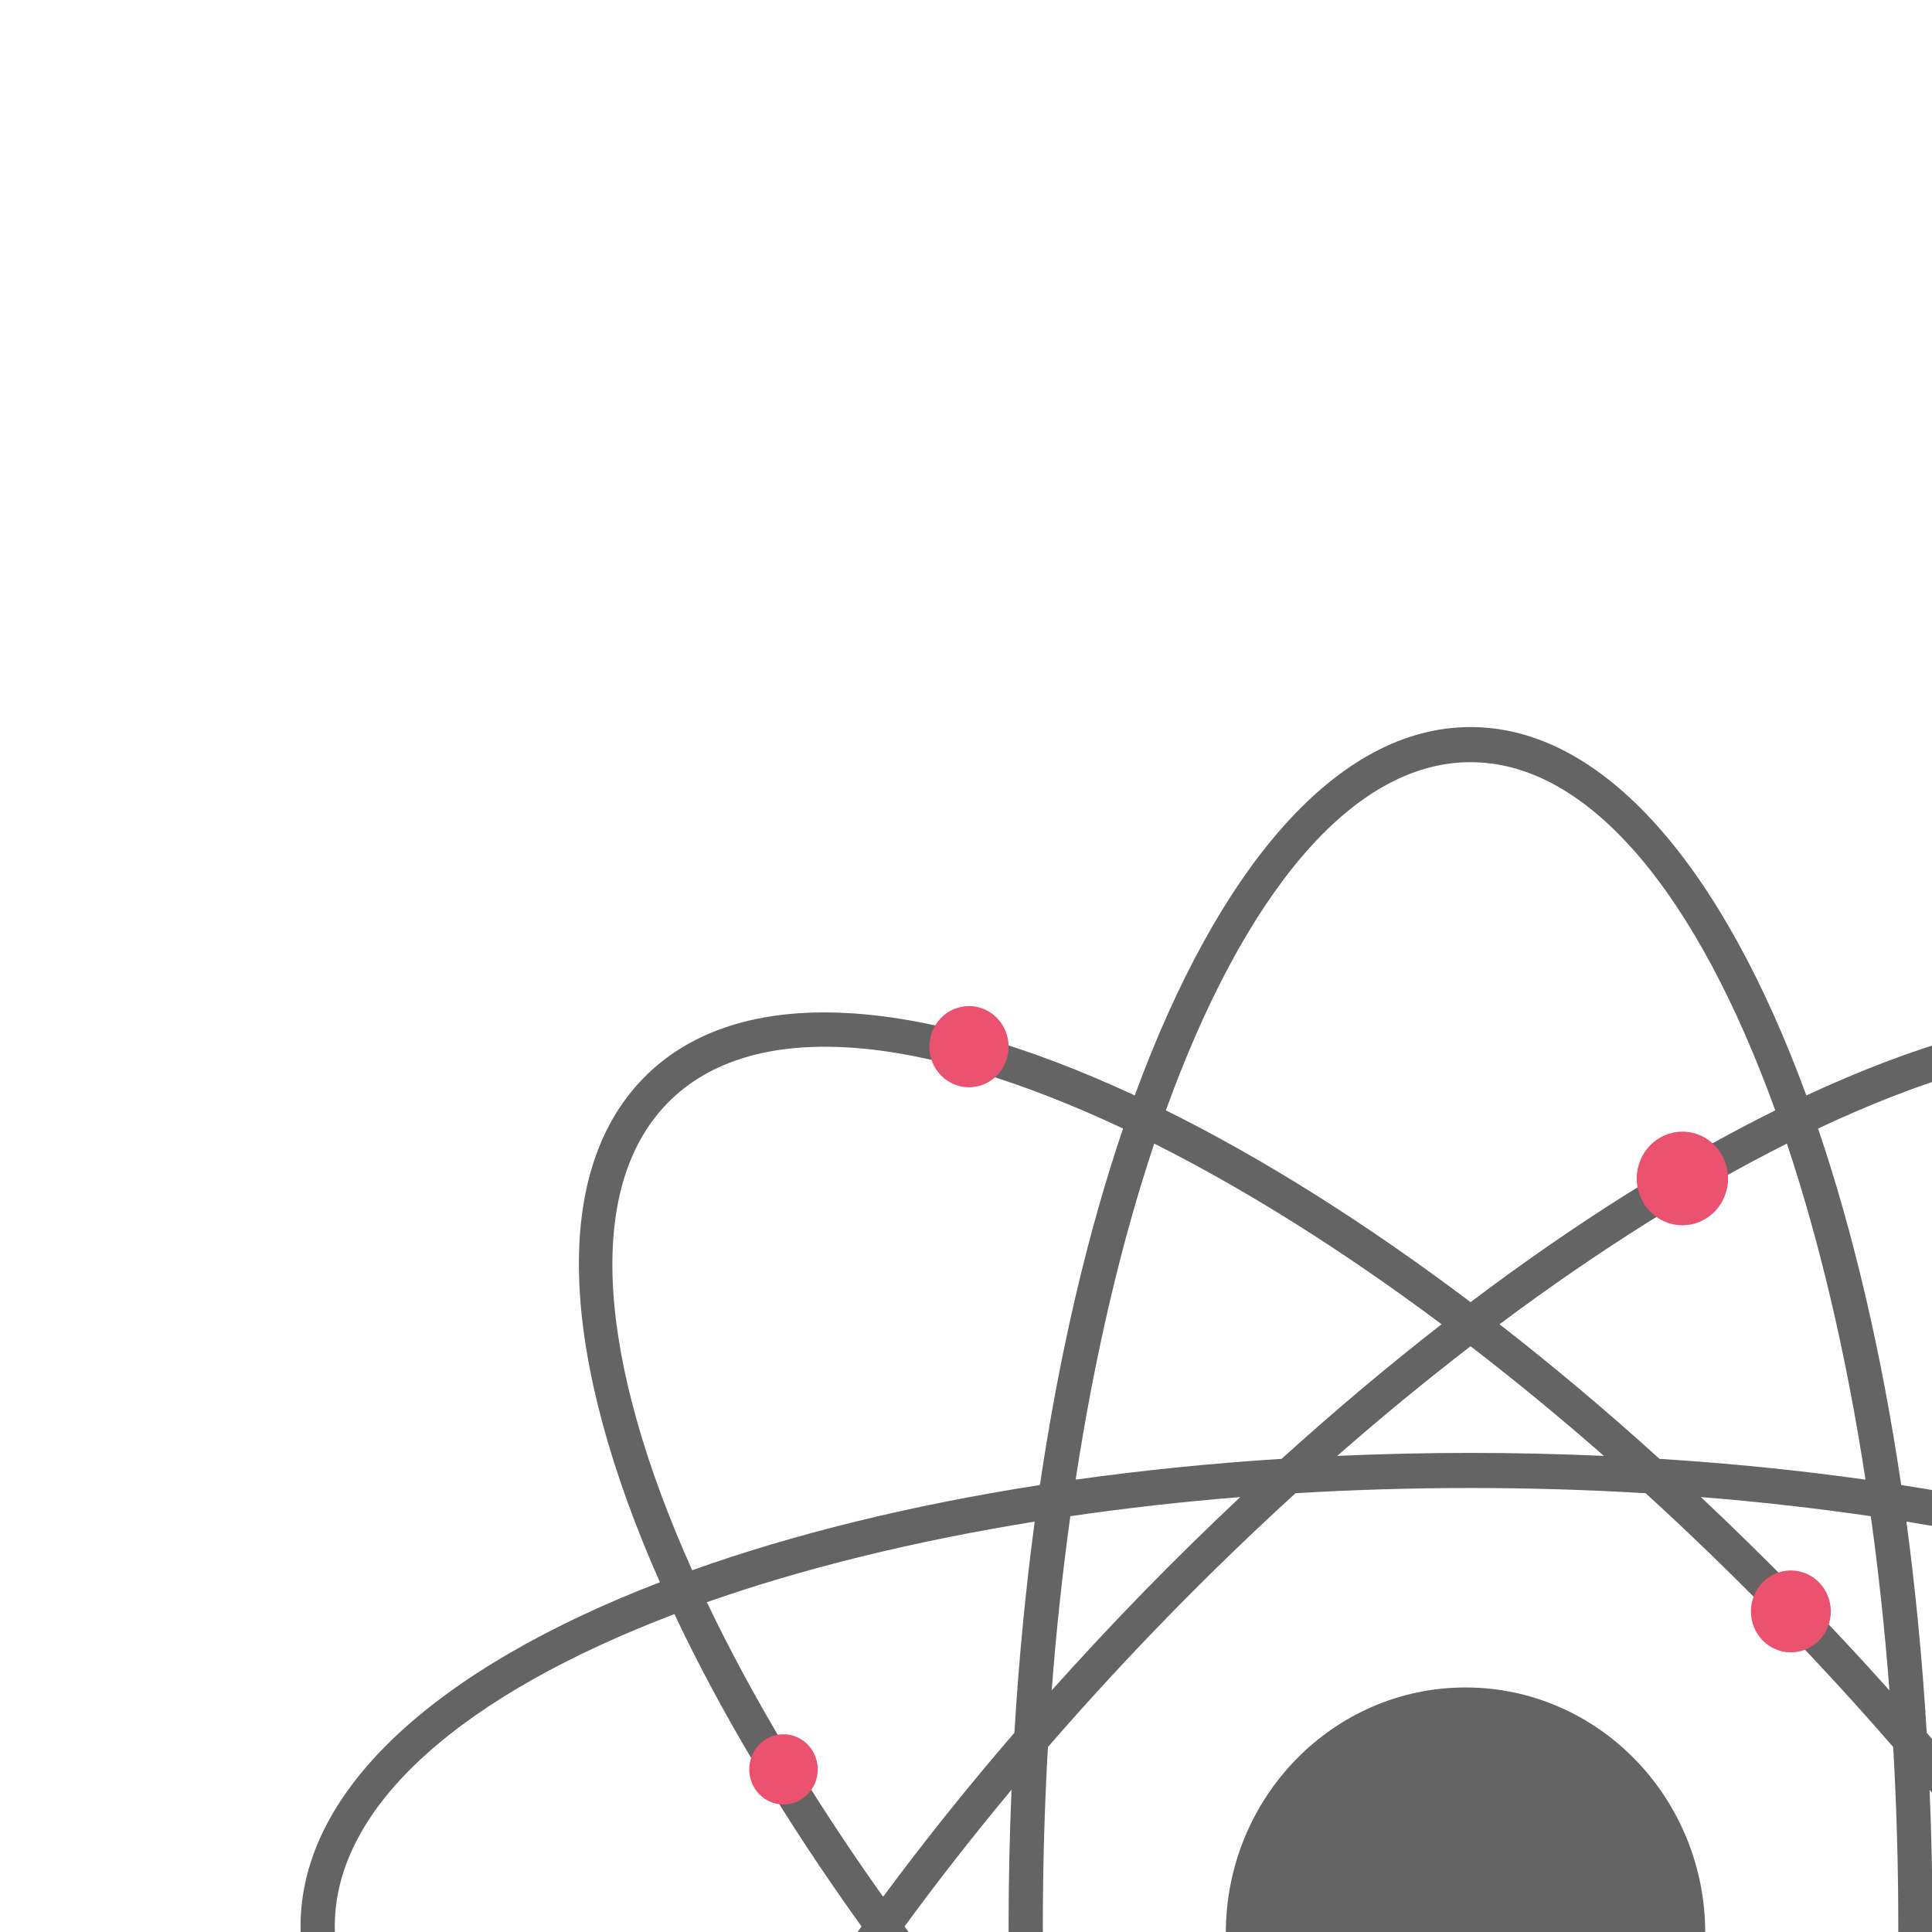
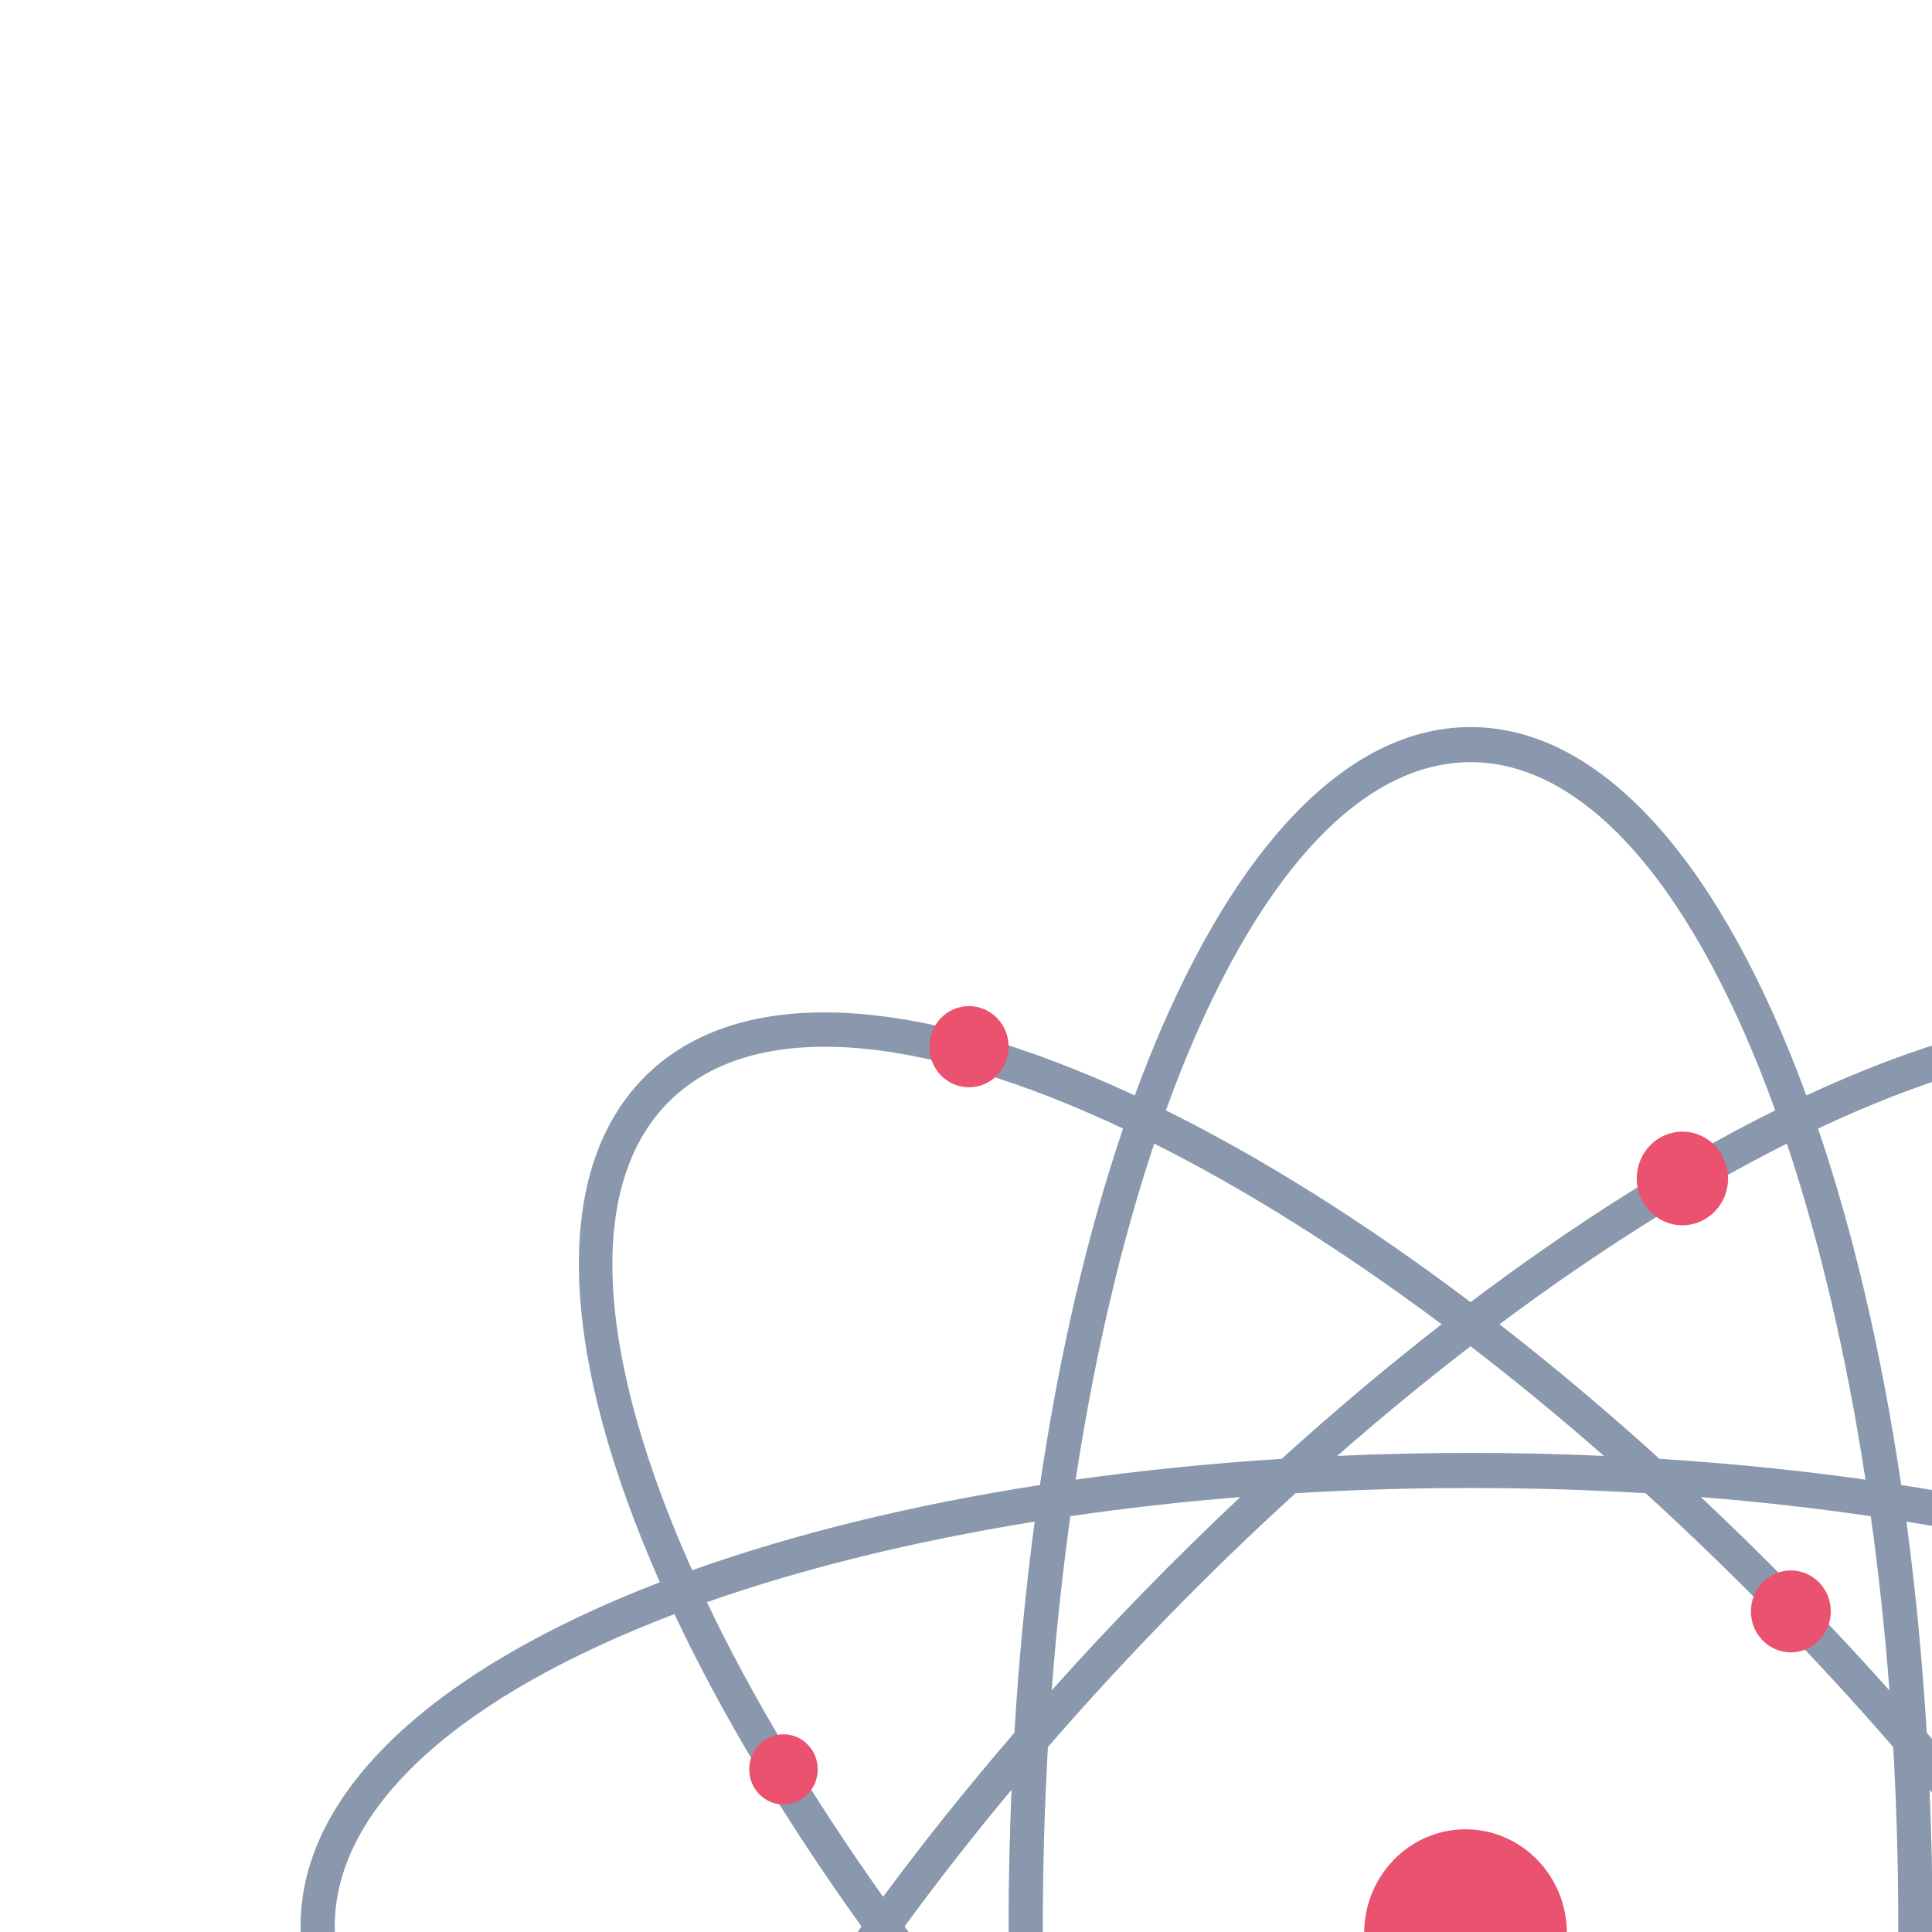
<svg xmlns="http://www.w3.org/2000/svg" xmlns:ns1="http://vectornator.io" height="100%" stroke-miterlimit="10" style="fill-rule:nonzero;clip-rule:evenodd;stroke-linecap:round;stroke-linejoin:round;" version="1.1" viewBox="0 0 720 720" width="100%" xml:space="preserve">
  <defs />
  <clipPath id="ArtboardFrame">
    <rect height="720" width="720" x="0" y="0" />
  </clipPath>
  <g clip-path="url(#ArtboardFrame)" id="Untitled" ns1:layerName="Untitled">
    <g opacity="1">
      <path d="M-61.565 1136.17L973.44 1136.17L973.44 75.194L-61.565 75.194L-61.565 1136.17Z" fill="#f0eadc" fill-rule="evenodd" opacity="0" stroke="none" />
      <g opacity="1">
-         <path d="M844.73 834.332C827.33 797.448 803.856 758.119 775.003 717.935C803.856 677.754 827.33 638.423 844.728 601.538C922.793 631.199 971.312 672.414 971.312 717.935C971.312 763.459 922.795 804.674 844.73 834.332M847.336 1024.75C815.934 1056.94 753.199 1050.91 677.54 1015.3C690.679 976.608 701.21 931.78 708.525 882.453C756.645 874.954 800.376 864.159 838.119 850.69C872.862 928.247 878.738 992.56 847.336 1024.75M548.036 1151.83C503.629 1151.83 463.421 1102.1 434.488 1022.08C470.47 1004.24 508.838 980.176 548.036 950.599C587.235 980.176 625.604 1004.24 661.583 1022.08C632.65 1102.1 592.445 1151.83 548.036 1151.83M248.735 1024.75C217.333 992.56 223.209 928.247 257.95 850.69C295.695 864.159 339.426 874.954 387.546 882.453C394.861 931.782 405.392 976.608 418.531 1015.3C342.872 1050.91 280.137 1056.94 248.735 1024.75M124.759 717.935C124.759 672.414 173.278 631.197 251.343 601.538C268.741 638.423 292.215 677.754 321.068 717.935C292.215 758.119 268.741 797.45 251.341 834.332C173.276 804.674 124.759 763.459 124.759 717.935M248.735 411.123C280.137 378.933 342.875 384.957 418.531 420.572C405.392 459.262 394.861 504.091 387.546 553.418C339.426 560.919 295.695 571.712 257.95 585.181C223.209 507.626 217.333 443.313 248.735 411.123M548.036 284.038C592.445 284.038 632.65 333.773 661.583 413.797C625.602 431.631 587.233 455.697 548.036 485.272C508.838 455.695 470.47 431.631 434.488 413.797C463.421 333.773 503.629 284.038 548.036 284.038M718.035 645.753C716.398 618.563 713.847 592.273 710.469 567.064C755.668 574.346 796.944 584.551 832.643 597.089C816.051 631.834 793.903 668.968 766.964 706.876C751.963 686.604 735.635 666.166 718.035 645.753M719.107 768.874C719.808 752.174 720.199 735.2 720.199 717.938C720.199 700.675 719.808 683.699 719.107 666.999C733.304 684.007 746.587 701.029 758.971 717.935C746.587 734.841 733.304 751.863 719.107 768.874M718.035 790.117C735.635 769.707 751.963 749.267 766.964 728.994C793.903 766.905 816.051 804.039 832.643 838.782C796.944 851.322 755.668 861.527 710.469 868.806C713.847 843.599 716.398 817.31 718.035 790.117M633.866 877.955C645.879 866.655 657.866 854.936 669.772 842.732C681.68 830.525 693.112 818.236 704.137 805.92C702.444 828.236 700.095 849.903 697.189 870.834C676.771 873.811 655.636 876.219 633.866 877.955M618.45 892.201C644.977 890.525 670.623 887.91 695.213 884.445C688.112 930.781 678.157 973.092 665.923 1009.68C632.031 992.676 595.807 969.975 558.824 942.358C578.6 926.983 598.54 910.243 618.45 892.201M498.346 893.302C514.638 894.018 531.195 894.419 548.036 894.419C564.876 894.419 581.434 894.018 597.725 893.3C581.133 907.854 564.527 921.472 548.036 934.164C531.544 921.472 514.938 907.854 498.346 893.302M477.621 892.201C497.533 910.243 517.471 926.983 537.25 942.358C500.267 969.975 464.04 992.676 430.148 1009.68C417.914 973.092 407.959 930.781 400.858 884.445C425.448 887.91 451.094 890.525 477.621 892.201M391.934 805.92C402.959 818.236 414.389 830.522 426.297 842.729C438.205 854.936 450.19 866.653 462.208 877.957C440.435 876.219 419.3 873.811 398.882 870.834C395.976 849.903 393.629 828.238 391.934 805.92M378.037 790.117C379.673 817.31 382.224 843.599 385.602 868.809C340.403 861.527 299.125 851.322 263.429 838.784C280.021 804.039 302.168 766.905 329.107 728.994C344.106 749.267 360.436 769.707 378.037 790.117M376.965 666.999C376.266 683.699 375.872 700.675 375.872 717.938C375.872 735.2 376.266 752.174 376.965 768.874C362.767 751.863 349.484 734.841 337.1 717.935C349.484 701.032 362.769 684.009 376.965 666.999M378.037 645.753C360.436 666.163 344.106 686.604 329.107 706.879C302.166 668.968 280.021 631.831 263.429 597.089C299.125 584.549 340.403 574.343 385.602 567.064C382.224 592.271 379.673 618.563 378.037 645.753M462.208 557.916C450.19 569.218 438.205 580.937 426.297 593.144C414.389 605.351 402.959 617.637 391.934 629.951C393.629 607.635 395.978 585.969 398.882 565.039C419.3 562.062 440.435 559.654 462.208 557.916M477.621 543.672C451.094 545.347 425.448 547.963 400.858 551.425C407.959 505.092 417.914 462.781 430.148 426.186C464.04 443.194 500.267 465.898 537.247 493.512C517.471 508.89 497.533 525.63 477.621 543.672M597.725 542.571C581.434 541.855 564.876 541.451 548.036 541.451C531.195 541.451 514.638 541.855 498.346 542.571C514.938 528.019 531.544 514.401 548.036 501.709C564.527 514.401 581.133 528.019 597.725 542.571M618.453 543.672C598.54 525.63 578.6 508.89 558.824 493.512C595.807 465.898 632.031 443.196 665.923 426.188C678.157 462.781 688.112 505.092 695.213 551.425C670.623 547.963 644.977 545.347 618.453 543.672M669.772 593.141C657.866 580.937 645.879 569.218 633.866 557.916C655.636 559.654 676.771 562.062 697.189 565.039C700.095 585.969 702.442 607.635 704.137 629.953C693.112 617.637 681.68 605.348 669.772 593.141M707.438 717.938C707.438 740.678 706.784 763.009 705.539 784.812C691.378 801.134 676.436 817.399 660.748 833.481C645.061 849.561 629.198 864.875 613.275 879.392C592.003 880.668 570.217 881.338 548.036 881.338C525.851 881.338 504.068 880.668 482.796 879.392C466.873 864.875 451.007 849.558 435.321 833.478C419.635 817.399 404.693 801.134 390.532 784.812C389.287 763.009 388.634 740.678 388.634 717.938C388.634 695.197 389.287 672.866 390.532 651.059C404.693 634.739 419.635 618.474 435.321 602.395C451.007 586.315 466.873 570.998 482.796 556.481C504.068 555.205 525.851 554.535 548.036 554.535C570.22 554.535 592.003 555.205 613.277 556.481C629.198 570.995 645.064 586.312 660.748 602.392C676.436 618.472 691.378 634.736 705.539 651.059C706.784 672.866 707.438 695.197 707.438 717.938M847.336 411.123C878.738 443.313 872.862 507.626 838.121 585.181C800.376 571.712 756.645 560.919 708.525 553.418C701.21 504.091 690.679 459.265 677.54 420.572C753.196 384.959 815.934 378.933 847.336 411.123M984.074 717.935C984.074 666.894 933.037 621.594 850.15 589.653C886.727 506.989 891.568 437.963 856.361 401.872C821.153 365.781 753.818 370.741 673.175 408.239C642.016 323.272 597.825 270.956 548.036 270.956C498.243 270.956 454.053 323.272 422.894 408.239C342.253 370.744 274.918 365.781 239.71 401.872C204.503 437.963 209.344 506.989 245.922 589.653C163.034 621.594 111.997 666.894 111.997 717.935C111.997 768.977 163.034 814.277 245.922 846.217C209.342 928.882 204.503 997.907 239.71 1034C274.918 1070.09 342.253 1065.13 422.894 1027.63C454.053 1112.6 498.243 1164.92 548.036 1164.92C597.825 1164.92 642.018 1112.6 673.177 1027.63C753.818 1065.13 821.153 1070.09 856.361 1034C891.568 997.907 886.729 928.882 850.152 846.217C933.039 814.277 984.074 768.977 984.074 717.935" fill="#646464" fill-rule="evenodd" opacity="1" stroke="none" />
-         <path d="M635.495 720.448C635.495 771.025 595.499 812.025 546.16 812.025C496.823 812.025 456.827 771.025 456.827 720.448C456.827 669.871 496.823 628.871 546.16 628.871C595.499 628.871 635.495 669.871 635.495 720.448" fill="#646464" fill-rule="evenodd" opacity="1" stroke="none" />
+         <path d="M844.73 834.332C827.33 797.448 803.856 758.119 775.003 717.935C803.856 677.754 827.33 638.423 844.728 601.538C922.793 631.199 971.312 672.414 971.312 717.935C971.312 763.459 922.795 804.674 844.73 834.332M847.336 1024.75C815.934 1056.94 753.199 1050.91 677.54 1015.3C690.679 976.608 701.21 931.78 708.525 882.453C756.645 874.954 800.376 864.159 838.119 850.69C872.862 928.247 878.738 992.56 847.336 1024.75M548.036 1151.83C503.629 1151.83 463.421 1102.1 434.488 1022.08C470.47 1004.24 508.838 980.176 548.036 950.599C587.235 980.176 625.604 1004.24 661.583 1022.08C632.65 1102.1 592.445 1151.83 548.036 1151.83M248.735 1024.75C217.333 992.56 223.209 928.247 257.95 850.69C295.695 864.159 339.426 874.954 387.546 882.453C394.861 931.782 405.392 976.608 418.531 1015.3C342.872 1050.91 280.137 1056.94 248.735 1024.75M124.759 717.935C124.759 672.414 173.278 631.197 251.343 601.538C268.741 638.423 292.215 677.754 321.068 717.935C292.215 758.119 268.741 797.45 251.341 834.332C173.276 804.674 124.759 763.459 124.759 717.935M248.735 411.123C280.137 378.933 342.875 384.957 418.531 420.572C405.392 459.262 394.861 504.091 387.546 553.418C339.426 560.919 295.695 571.712 257.95 585.181C223.209 507.626 217.333 443.313 248.735 411.123M548.036 284.038C592.445 284.038 632.65 333.773 661.583 413.797C625.602 431.631 587.233 455.697 548.036 485.272C508.838 455.695 470.47 431.631 434.488 413.797C463.421 333.773 503.629 284.038 548.036 284.038M718.035 645.753C716.398 618.563 713.847 592.273 710.469 567.064C755.668 574.346 796.944 584.551 832.643 597.089C816.051 631.834 793.903 668.968 766.964 706.876C751.963 686.604 735.635 666.166 718.035 645.753M719.107 768.874C719.808 752.174 720.199 735.2 720.199 717.938C720.199 700.675 719.808 683.699 719.107 666.999C733.304 684.007 746.587 701.029 758.971 717.935C746.587 734.841 733.304 751.863 719.107 768.874M718.035 790.117C735.635 769.707 751.963 749.267 766.964 728.994C793.903 766.905 816.051 804.039 832.643 838.782C796.944 851.322 755.668 861.527 710.469 868.806C713.847 843.599 716.398 817.31 718.035 790.117M633.866 877.955C645.879 866.655 657.866 854.936 669.772 842.732C681.68 830.525 693.112 818.236 704.137 805.92C702.444 828.236 700.095 849.903 697.189 870.834C676.771 873.811 655.636 876.219 633.866 877.955M618.45 892.201C644.977 890.525 670.623 887.91 695.213 884.445C688.112 930.781 678.157 973.092 665.923 1009.68C632.031 992.676 595.807 969.975 558.824 942.358C578.6 926.983 598.54 910.243 618.45 892.201M498.346 893.302C514.638 894.018 531.195 894.419 548.036 894.419C564.876 894.419 581.434 894.018 597.725 893.3C581.133 907.854 564.527 921.472 548.036 934.164C531.544 921.472 514.938 907.854 498.346 893.302M477.621 892.201C497.533 910.243 517.471 926.983 537.25 942.358C500.267 969.975 464.04 992.676 430.148 1009.68C417.914 973.092 407.959 930.781 400.858 884.445C425.448 887.91 451.094 890.525 477.621 892.201M391.934 805.92C402.959 818.236 414.389 830.522 426.297 842.729C438.205 854.936 450.19 866.653 462.208 877.957C440.435 876.219 419.3 873.811 398.882 870.834C395.976 849.903 393.629 828.238 391.934 805.92M378.037 790.117C379.673 817.31 382.224 843.599 385.602 868.809C340.403 861.527 299.125 851.322 263.429 838.784C280.021 804.039 302.168 766.905 329.107 728.994C344.106 749.267 360.436 769.707 378.037 790.117M376.965 666.999C376.266 683.699 375.872 700.675 375.872 717.938C375.872 735.2 376.266 752.174 376.965 768.874C362.767 751.863 349.484 734.841 337.1 717.935C349.484 701.032 362.769 684.009 376.965 666.999M378.037 645.753C360.436 666.163 344.106 686.604 329.107 706.879C302.166 668.968 280.021 631.831 263.429 597.089C299.125 584.549 340.403 574.343 385.602 567.064C382.224 592.271 379.673 618.563 378.037 645.753M462.208 557.916C450.19 569.218 438.205 580.937 426.297 593.144C414.389 605.351 402.959 617.637 391.934 629.951C393.629 607.635 395.978 585.969 398.882 565.039C419.3 562.062 440.435 559.654 462.208 557.916M477.621 543.672C451.094 545.347 425.448 547.963 400.858 551.425C407.959 505.092 417.914 462.781 430.148 426.186C464.04 443.194 500.267 465.898 537.247 493.512C517.471 508.89 497.533 525.63 477.621 543.672M597.725 542.571C581.434 541.855 564.876 541.451 548.036 541.451C531.195 541.451 514.638 541.855 498.346 542.571C514.938 528.019 531.544 514.401 548.036 501.709C564.527 514.401 581.133 528.019 597.725 542.571M618.453 543.672C598.54 525.63 578.6 508.89 558.824 493.512C595.807 465.898 632.031 443.196 665.923 426.188C678.157 462.781 688.112 505.092 695.213 551.425C670.623 547.963 644.977 545.347 618.453 543.672M669.772 593.141C657.866 580.937 645.879 569.218 633.866 557.916C655.636 559.654 676.771 562.062 697.189 565.039C700.095 585.969 702.442 607.635 704.137 629.953C693.112 617.637 681.68 605.348 669.772 593.141M707.438 717.938C707.438 740.678 706.784 763.009 705.539 784.812C691.378 801.134 676.436 817.399 660.748 833.481C645.061 849.561 629.198 864.875 613.275 879.392C592.003 880.668 570.217 881.338 548.036 881.338C525.851 881.338 504.068 880.668 482.796 879.392C466.873 864.875 451.007 849.558 435.321 833.478C419.635 817.399 404.693 801.134 390.532 784.812C389.287 763.009 388.634 740.678 388.634 717.938C388.634 695.197 389.287 672.866 390.532 651.059C404.693 634.739 419.635 618.474 435.321 602.395C451.007 586.315 466.873 570.998 482.796 556.481C504.068 555.205 525.851 554.535 548.036 554.535C570.22 554.535 592.003 555.205 613.277 556.481C629.198 570.995 645.064 586.312 660.748 602.392C676.436 618.472 691.378 634.736 705.539 651.059C706.784 672.866 707.438 695.197 707.438 717.938M847.336 411.123C878.738 443.313 872.862 507.626 838.121 585.181C800.376 571.712 756.645 560.919 708.525 553.418C701.21 504.091 690.679 459.265 677.54 420.572C753.196 384.959 815.934 378.933 847.336 411.123M984.074 717.935C984.074 666.894 933.037 621.594 850.15 589.653C886.727 506.989 891.568 437.963 856.361 401.872C821.153 365.781 753.818 370.741 673.175 408.239C642.016 323.272 597.825 270.956 548.036 270.956C498.243 270.956 454.053 323.272 422.894 408.239C342.253 370.744 274.918 365.781 239.71 401.872C204.503 437.963 209.344 506.989 245.922 589.653C163.034 621.594 111.997 666.894 111.997 717.935C111.997 768.977 163.034 814.277 245.922 846.217C209.342 928.882 204.503 997.907 239.71 1034C274.918 1070.09 342.253 1065.13 422.894 1027.63C454.053 1112.6 498.243 1164.92 548.036 1164.92C597.825 1164.92 642.018 1112.6 673.177 1027.63C753.818 1065.13 821.153 1070.09 856.361 1034C891.568 997.907 886.729 928.882 850.152 846.217C933.039 814.277 984.074 768.977 984.074 717.935" fill="#8998ac" fill-rule="evenodd" opacity="1" stroke="none" />
+         <path d="M583.931 720.448C583.931 741.832 567.021 759.167 546.161 759.167C525.301 759.167 508.391 741.832 508.391 720.448C508.391 699.064 525.301 681.73 546.161 681.73C567.021 681.73 583.931 699.064 583.931 720.448" fill="#ea526f" fill-rule="evenodd" opacity="1" stroke="none" />
        <path d="M644.003 439.176C644.003 448.81 636.385 456.619 626.988 456.619C617.59 456.619 609.97 448.81 609.97 439.176C609.97 429.543 617.59 421.734 626.988 421.734C636.385 421.734 644.003 429.543 644.003 439.176" fill="#ea526f" fill-rule="evenodd" opacity="1" stroke="none" />
        <path d="M375.872 390.071C375.872 398.429 369.263 405.204 361.11 405.204C352.957 405.204 346.348 398.429 346.348 390.071C346.348 381.714 352.957 374.939 361.11 374.939C369.263 374.939 375.872 381.714 375.872 390.071" fill="#ea526f" fill-rule="evenodd" opacity="1" stroke="none" />
        <path d="M304.743 659.397C304.743 666.623 299.03 672.479 291.981 672.479C284.932 672.479 279.217 666.623 279.217 659.397C279.217 652.172 284.932 646.316 291.981 646.316C299.03 646.316 304.743 652.172 304.743 659.397" fill="#ea526f" fill-rule="evenodd" opacity="1" stroke="none" />
        <path d="M886.406 912.324C886.406 922.816 878.108 931.322 867.873 931.322C857.638 931.322 849.339 922.816 849.339 912.324C849.339 901.832 857.638 893.325 867.873 893.325C878.108 893.325 886.406 901.832 886.406 912.324" fill="#646464" fill-rule="evenodd" opacity="1" stroke="none" />
        <path d="M250.505 1021.34C250.505 1029.17 244.315 1035.51 236.681 1035.51C229.045 1035.51 222.854 1029.17 222.854 1021.34C222.854 1013.52 229.045 1007.17 236.681 1007.17C244.315 1007.17 250.505 1013.52 250.505 1021.34" fill="#646464" fill-rule="evenodd" opacity="1" stroke="none" />
        <path d="M532.333 962.472C532.333 970.901 525.667 977.735 517.444 977.735C509.221 977.735 502.554 970.901 502.554 962.472C502.554 954.042 509.221 947.209 517.444 947.209C525.667 947.209 532.333 954.042 532.333 962.472" fill="#646464" fill-rule="evenodd" opacity="1" stroke="none" />
        <path d="M829.053 646.316C829.053 653.541 823.341 659.397 816.292 659.397C809.243 659.397 803.53 653.541 803.53 646.316C803.53 639.09 809.243 633.234 816.292 633.234C823.341 633.234 829.053 639.09 829.053 646.316" fill="#646464" fill-rule="evenodd" opacity="1" stroke="none" />
        <path d="M204.774 812.025C204.774 818.649 199.537 824.018 193.075 824.018C186.614 824.018 181.376 818.649 181.376 812.025C181.376 805.402 186.614 800.033 193.075 800.033C199.537 800.033 204.774 805.402 204.774 812.025" fill="#646464" fill-rule="evenodd" opacity="1" stroke="none" />
        <path d="M682.29 600.526C682.29 608.955 675.624 615.789 667.4 615.789C659.177 615.789 652.511 608.955 652.511 600.526C652.511 592.096 659.177 585.262 667.4 585.262C675.624 585.262 682.29 592.096 682.29 600.526" fill="#ea526f" fill-rule="evenodd" opacity="1" stroke="none" />
      </g>
    </g>
  </g>
</svg>
